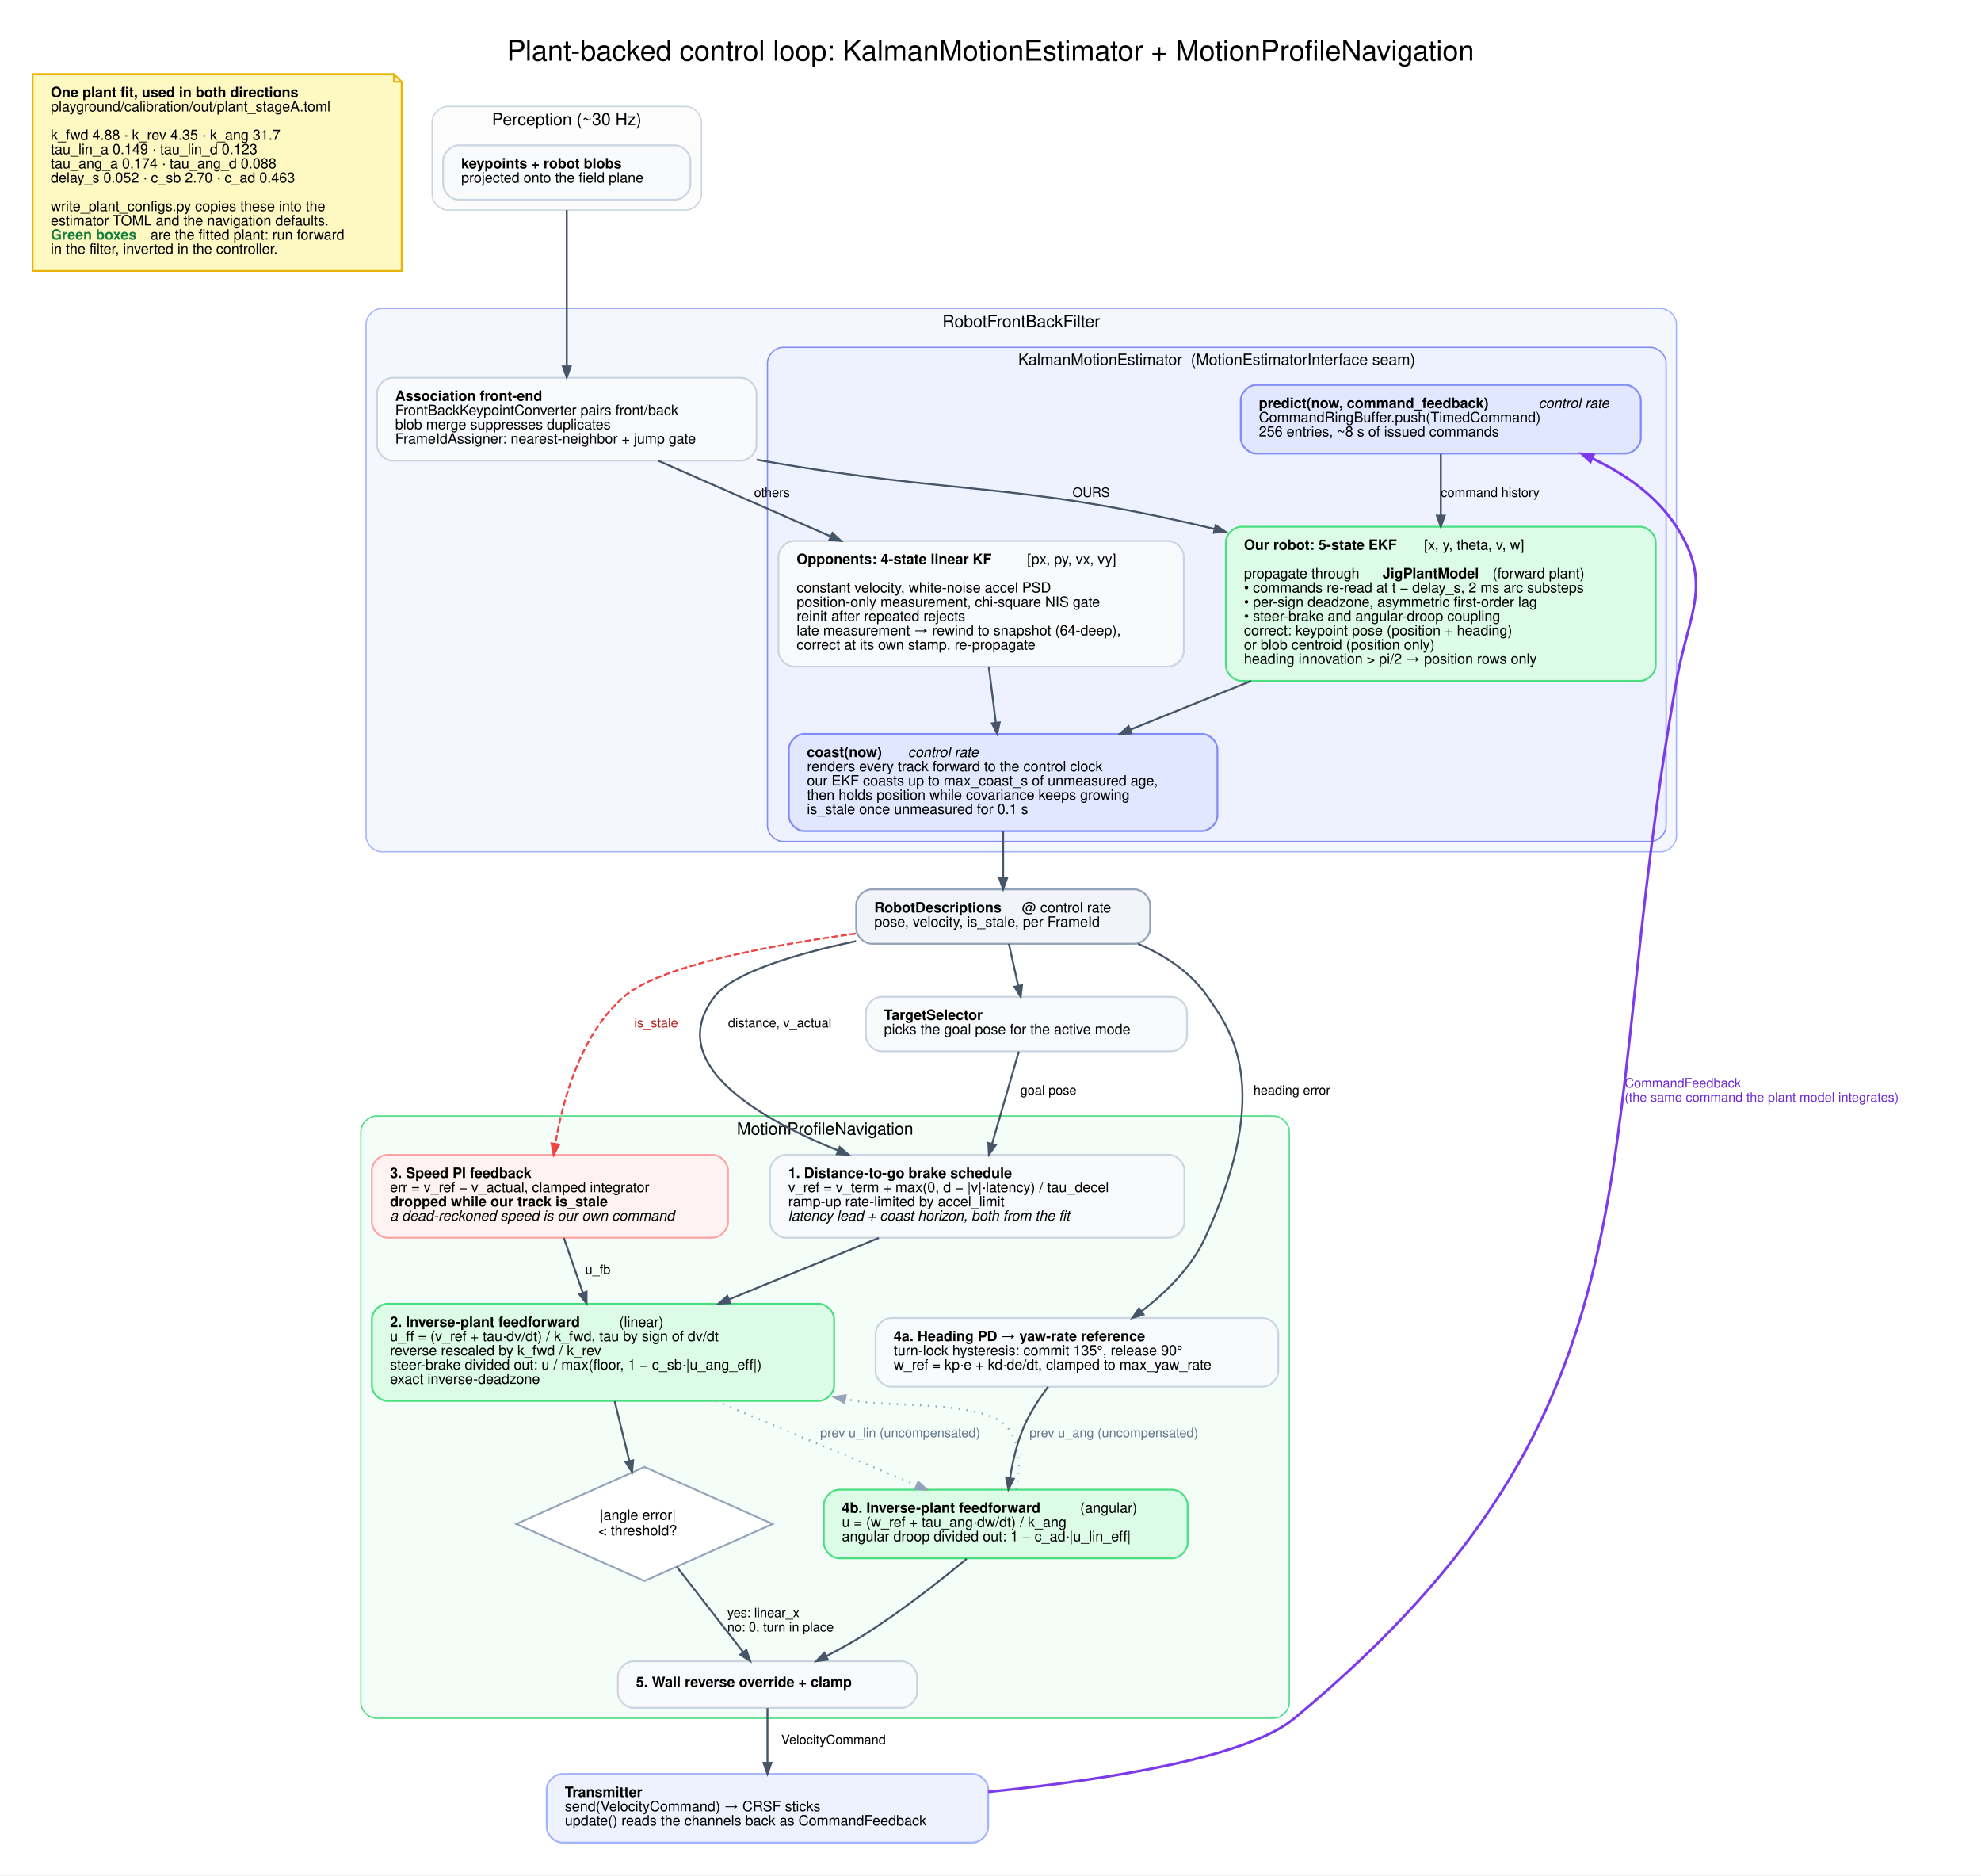
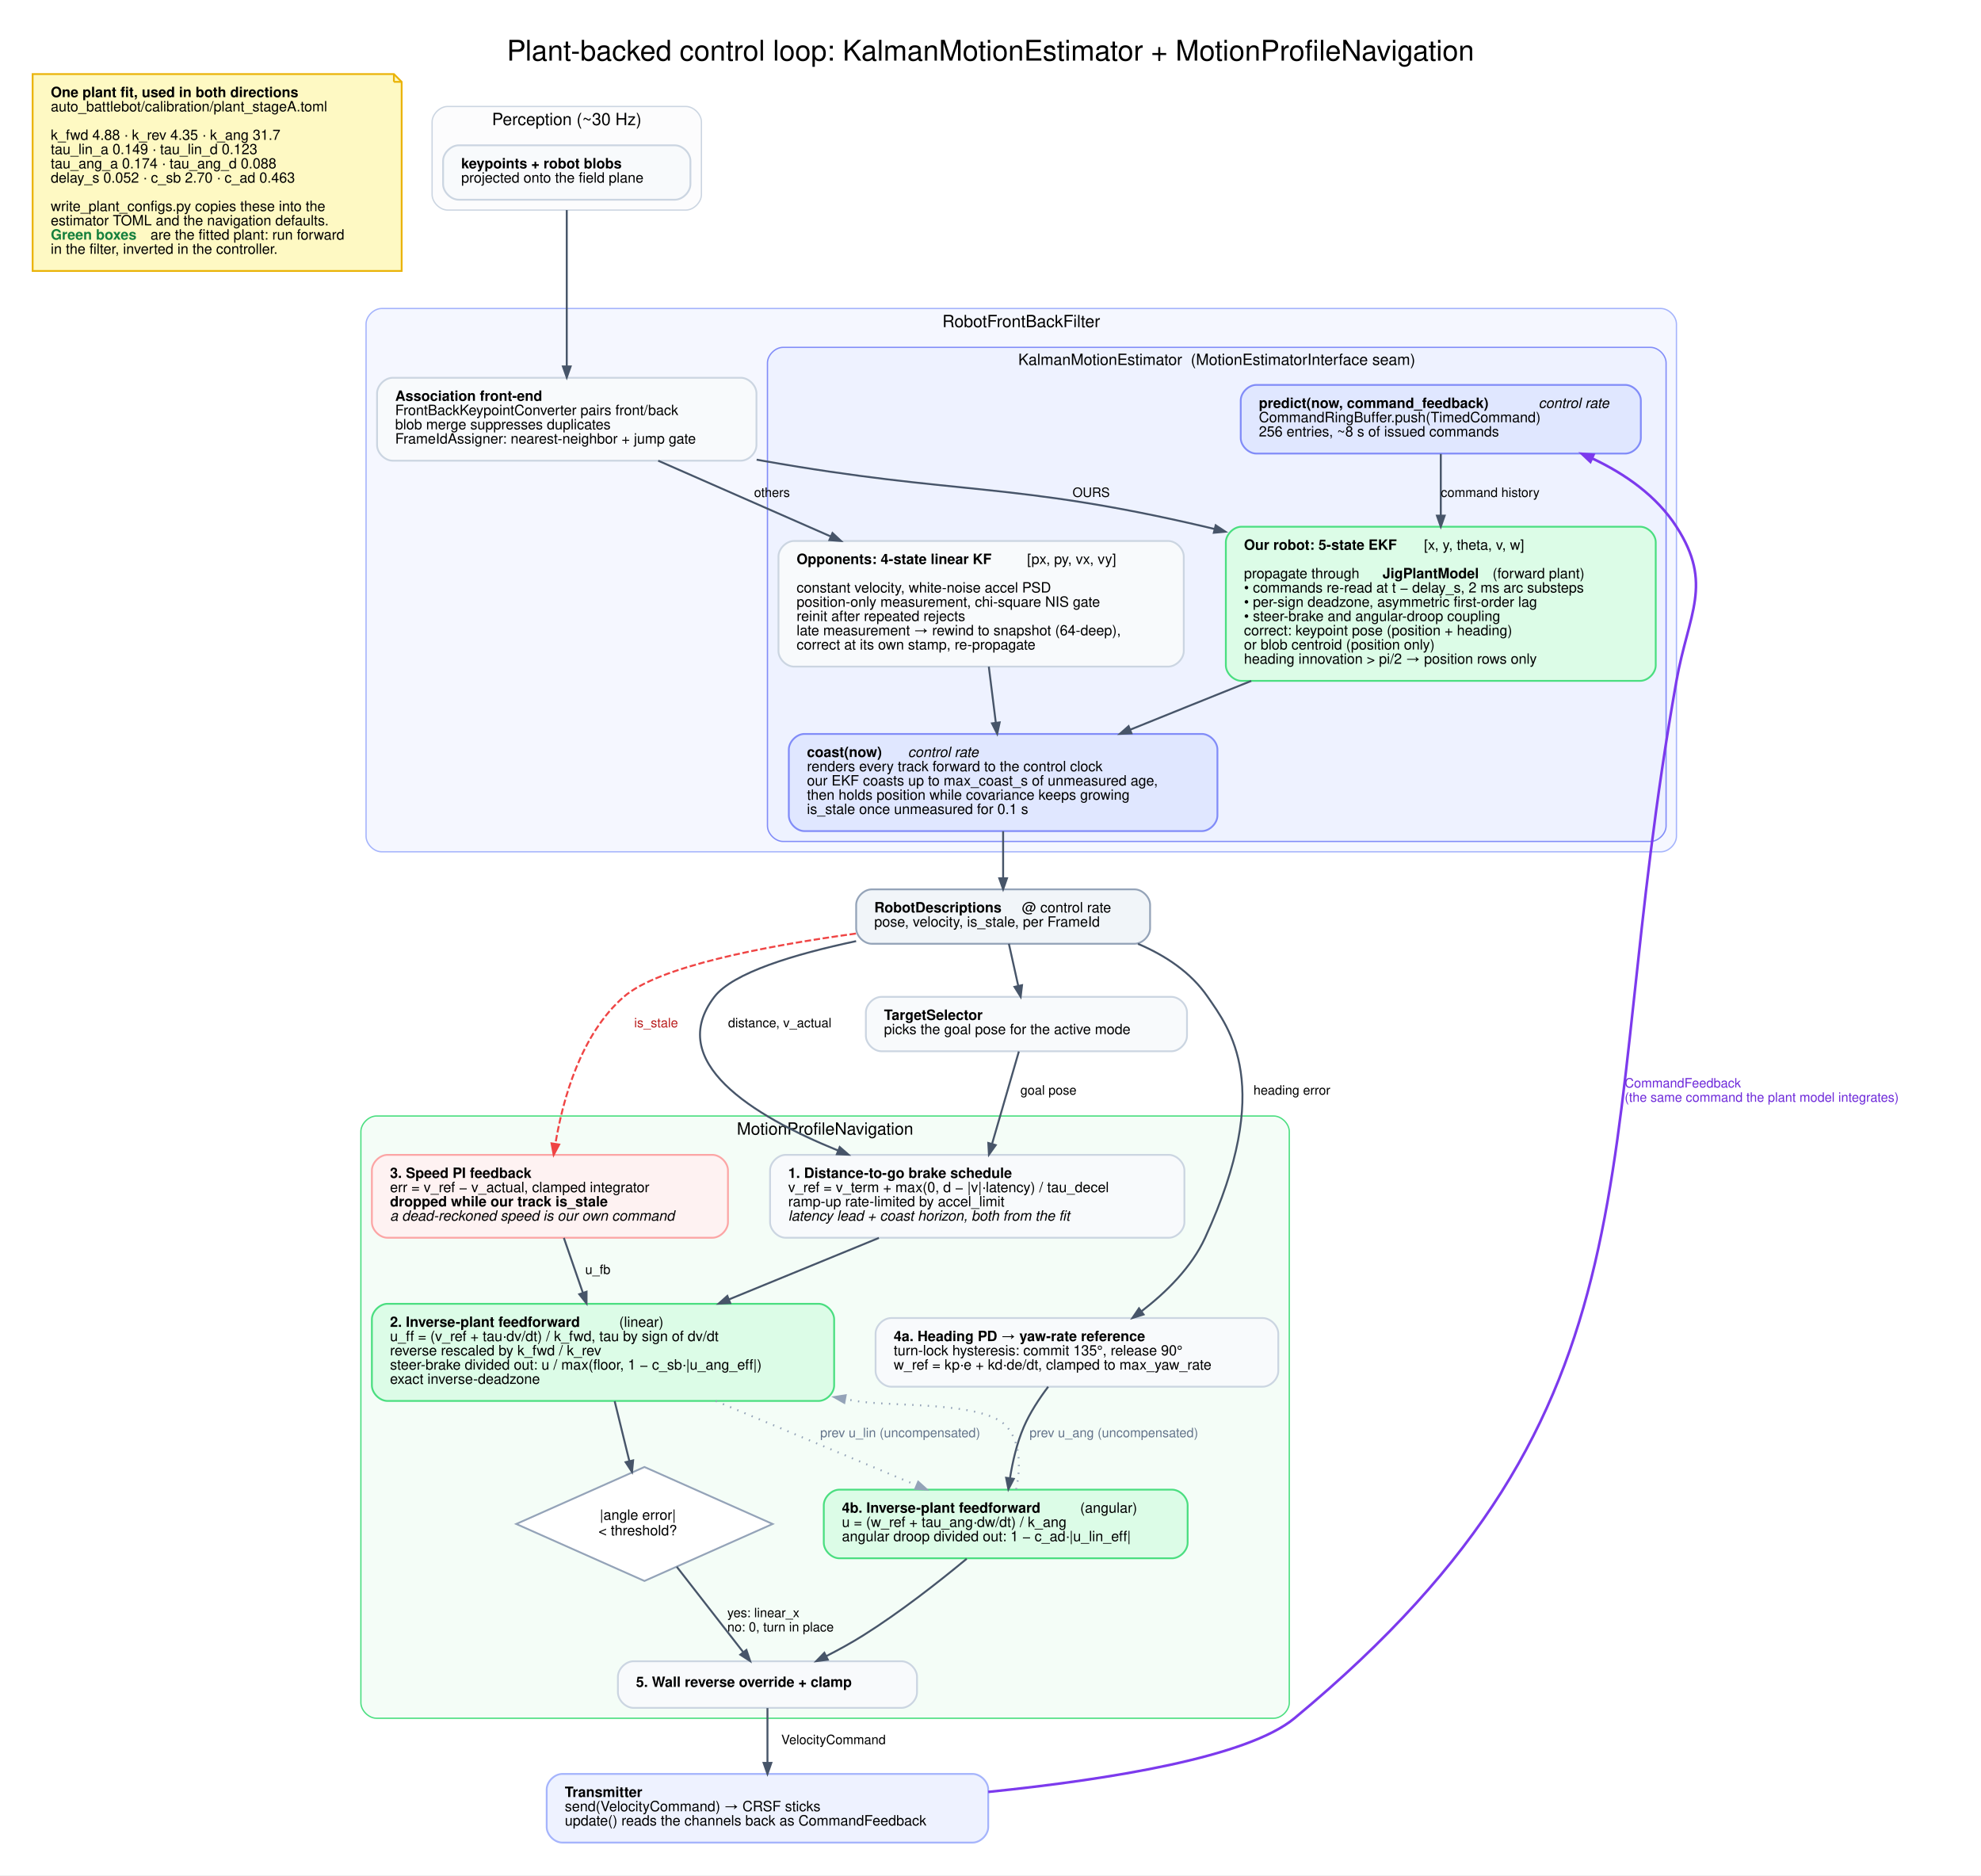
<svg xmlns="http://www.w3.org/2000/svg" width="1530pt" height="1448pt" viewBox="0.00 0.00 1529.90 1447.90">
  <g id="graph0" class="graph" transform="scale(1 1) rotate(0) translate(25.2 1422.7)">
    <polygon fill="white" stroke="transparent" points="-25.2,25.2 -25.2,-1422.7 1504.7,-1422.7 1504.7,25.2 -25.2,25.2" />
    <text text-anchor="middle" x="739.75" y="-1375.9" font-family="Helvetica,sans-Serif" font-size="22.00">Plant-backed control loop: KalmanMotionEstimator + MotionProfileNavigation</text>
    <g id="clust1" class="cluster">
      <path fill="#fcfcfd" stroke="#cbd5e1" d="M320.5,-1260.5C320.5,-1260.5 504.5,-1260.5 504.5,-1260.5 510.5,-1260.5 516.5,-1266.5 516.5,-1272.5 516.5,-1272.5 516.5,-1328.5 516.5,-1328.5 516.5,-1334.5 510.5,-1340.5 504.5,-1340.5 504.5,-1340.5 320.5,-1340.5 320.5,-1340.5 314.5,-1340.5 308.5,-1334.5 308.5,-1328.5 308.5,-1328.5 308.5,-1272.5 308.5,-1272.5 308.5,-1266.5 314.5,-1260.5 320.5,-1260.5" />
      <text text-anchor="middle" x="412.5" y="-1326.1" font-family="Helvetica,sans-Serif" font-size="13.00">Perception (~30 Hz)</text>
    </g>
    <g id="clust2" class="cluster">
      <path fill="#f5f7ff" stroke="#a5b4fc" d="M269.5,-765C269.5,-765 1257.5,-765 1257.5,-765 1263.5,-765 1269.5,-771 1269.5,-777 1269.5,-777 1269.5,-1172.5 1269.5,-1172.5 1269.5,-1178.5 1263.5,-1184.5 1257.5,-1184.5 1257.5,-1184.5 269.5,-1184.5 269.5,-1184.5 263.5,-1184.5 257.5,-1178.5 257.5,-1172.5 257.5,-1172.5 257.5,-777 257.5,-777 257.5,-771 263.5,-765 269.5,-765" />
      <text text-anchor="middle" x="763.5" y="-1170.1" font-family="Helvetica,sans-Serif" font-size="13.00">RobotFrontBackFilter</text>
    </g>
    <g id="clust3" class="cluster">
      <path fill="#eef2ff" stroke="#818cf8" d="M579.5,-773C579.5,-773 1249.5,-773 1249.5,-773 1255.5,-773 1261.5,-779 1261.5,-785 1261.5,-785 1261.5,-1142.5 1261.5,-1142.5 1261.5,-1148.5 1255.5,-1154.5 1249.5,-1154.5 1249.5,-1154.5 579.5,-1154.5 579.5,-1154.5 573.5,-1154.5 567.5,-1148.5 567.5,-1142.5 567.5,-1142.5 567.5,-785 567.5,-785 567.5,-779 573.5,-773 579.5,-773" />
      <text text-anchor="middle" x="914.5" y="-1140.9" font-family="Helvetica,sans-Serif" font-size="12.00">KalmanMotionEstimator  (MotionEstimatorInterface seam)</text>
    </g>
    <g id="clust4" class="cluster">
      <path fill="#f4fdf7" stroke="#4ade80" d="M265.5,-96C265.5,-96 958.5,-96 958.5,-96 964.5,-96 970.5,-102 970.5,-108 970.5,-108 970.5,-549 970.5,-549 970.5,-555 964.5,-561 958.5,-561 958.5,-561 265.5,-561 265.5,-561 259.5,-561 253.5,-555 253.5,-549 253.5,-549 253.5,-108 253.5,-108 253.5,-102 259.5,-96 265.5,-96" />
      <text text-anchor="middle" x="612" y="-546.6" font-family="Helvetica,sans-Serif" font-size="13.00">MotionProfileNavigation</text>
    </g>
    <g id="node1" class="node">
      <polygon fill="#fef9c3" stroke="#eab308" stroke-width="1.4" points="279,-1365.5 0,-1365.5 0,-1213.5 285,-1213.5 285,-1359.5 279,-1365.5" />
      <polyline fill="none" stroke="#eab308" stroke-width="1.4" points="279,-1365.5 279,-1359.5 " />
      <polyline fill="none" stroke="#eab308" stroke-width="1.4" points="285,-1359.5 279,-1359.5 " />
      <text text-anchor="start" x="14" y="-1347.7" font-family="Helvetica,sans-Serif" font-weight="bold" font-size="11.00">One plant fit, used in both directions</text>
-       <text text-anchor="start" x="14" y="-1336.7" font-family="Helvetica,sans-Serif" font-size="11.00">playground/calibration/out/plant_stageA.toml</text>
+       <text text-anchor="start" x="14" y="-1336.7" font-family="Helvetica,sans-Serif" font-size="11.00">auto_battlebot/calibration/plant_stageA.toml</text>
      <text text-anchor="start" x="14" y="-1314.7" font-family="Helvetica,sans-Serif" font-size="11.00">k_fwd 4.88 · k_rev 4.35 · k_ang 31.7</text>
      <text text-anchor="start" x="14" y="-1303.7" font-family="Helvetica,sans-Serif" font-size="11.00">tau_lin_a 0.149 · tau_lin_d 0.123</text>
      <text text-anchor="start" x="14" y="-1292.7" font-family="Helvetica,sans-Serif" font-size="11.00">tau_ang_a 0.174 · tau_ang_d 0.088</text>
      <text text-anchor="start" x="14" y="-1281.7" font-family="Helvetica,sans-Serif" font-size="11.00">delay_s 0.052 · c_sb 2.70 · c_ad 0.463</text>
      <text text-anchor="start" x="14" y="-1259.7" font-family="Helvetica,sans-Serif" font-size="11.00">write_plant_configs.py copies these into the</text>
      <text text-anchor="start" x="14" y="-1248.7" font-family="Helvetica,sans-Serif" font-size="11.00">estimator TOML and the navigation defaults.</text>
      <text text-anchor="start" x="14" y="-1237.7" font-family="Helvetica,sans-Serif" font-weight="bold" font-size="11.00" fill="#15803d">Green boxes</text>
      <text text-anchor="start" x="91" y="-1237.7" font-family="Helvetica,sans-Serif" font-size="11.00"> are the fitted plant: run forward</text>
      <text text-anchor="start" x="14" y="-1226.7" font-family="Helvetica,sans-Serif" font-size="11.00">in the filter, inverted in the controller.</text>
    </g>
    <g id="node2" class="node">
      <path fill="#f8fafc" stroke="#cbd5e1" stroke-width="1.4" d="M496,-1310.5C496,-1310.5 329,-1310.5 329,-1310.5 323,-1310.5 317,-1304.5 317,-1298.5 317,-1298.5 317,-1280.5 317,-1280.5 317,-1274.5 323,-1268.5 329,-1268.5 329,-1268.5 496,-1268.5 496,-1268.5 502,-1268.5 508,-1274.5 508,-1280.5 508,-1280.5 508,-1298.5 508,-1298.5 508,-1304.5 502,-1310.5 496,-1310.5" />
      <text text-anchor="start" x="331" y="-1292.7" font-family="Helvetica,sans-Serif" font-weight="bold" font-size="11.00">keypoints + robot blobs</text>
      <text text-anchor="start" x="331" y="-1281.7" font-family="Helvetica,sans-Serif" font-size="11.00">projected onto the field plane</text>
    </g>
    <g id="node3" class="node">
      <path fill="#f8fafc" stroke="#cbd5e1" stroke-width="1.4" d="M547,-1131C547,-1131 278,-1131 278,-1131 272,-1131 266,-1125 266,-1119 266,-1119 266,-1079 266,-1079 266,-1073 272,-1067 278,-1067 278,-1067 547,-1067 547,-1067 553,-1067 559,-1073 559,-1079 559,-1079 559,-1119 559,-1119 559,-1125 553,-1131 547,-1131" />
      <text text-anchor="start" x="280" y="-1113.2" font-family="Helvetica,sans-Serif" font-weight="bold" font-size="11.00">Association front-end</text>
      <text text-anchor="start" x="280" y="-1102.2" font-family="Helvetica,sans-Serif" font-size="11.00">FrontBackKeypointConverter pairs front/back</text>
      <text text-anchor="start" x="280" y="-1091.2" font-family="Helvetica,sans-Serif" font-size="11.00">blob merge suppresses duplicates</text>
      <text text-anchor="start" x="280" y="-1080.2" font-family="Helvetica,sans-Serif" font-size="11.00">FrameIdAssigner: nearest-neighbor + jump gate</text>
    </g>
    <g id="edge1" class="edge">
      <path fill="none" stroke="#475569" stroke-width="1.5" d="M412.5,-1260.5C412.5,-1228.55 412.5,-1176.03 412.5,-1139.82" />
      <polygon fill="#475569" stroke="#475569" stroke-width="1.5" points="415.48,-1139.75 412.5,-1131.25 409.53,-1139.75 415.48,-1139.75" />
    </g>
    <g id="node5" class="node">
      <path fill="#dcfce7" stroke="#4ade80" stroke-width="1.4" d="M1241.5,-1016C1241.5,-1016 933.5,-1016 933.5,-1016 927.5,-1016 921.5,-1010 921.5,-1004 921.5,-1004 921.5,-909 921.5,-909 921.5,-903 927.5,-897 933.5,-897 933.5,-897 1241.5,-897 1241.5,-897 1247.5,-897 1253.5,-903 1253.5,-909 1253.5,-909 1253.5,-1004 1253.5,-1004 1253.5,-1010 1247.5,-1016 1241.5,-1016" />
      <text text-anchor="start" x="935.5" y="-998.2" font-family="Helvetica,sans-Serif" font-weight="bold" font-size="11.00">Our robot: 5-state EKF</text>
      <text text-anchor="start" x="1074.5" y="-998.2" font-family="Helvetica,sans-Serif" font-size="11.00">  [x, y, theta, v, w]</text>
      <text text-anchor="start" x="935.5" y="-976.2" font-family="Helvetica,sans-Serif" font-size="11.00">propagate through </text>
      <text text-anchor="start" x="1042.5" y="-976.2" font-family="Helvetica,sans-Serif" font-weight="bold" font-size="11.00">JigPlantModel</text>
      <text text-anchor="start" x="1127.5" y="-976.2" font-family="Helvetica,sans-Serif" font-size="11.00"> (forward plant)</text>
      <text text-anchor="start" x="935.5" y="-965.2" font-family="Helvetica,sans-Serif" font-size="11.00">• commands re-read at t − delay_s, 2 ms arc substeps</text>
      <text text-anchor="start" x="935.5" y="-954.2" font-family="Helvetica,sans-Serif" font-size="11.00">• per-sign deadzone, asymmetric first-order lag</text>
      <text text-anchor="start" x="935.5" y="-943.2" font-family="Helvetica,sans-Serif" font-size="11.00">• steer-brake and angular-droop coupling</text>
      <text text-anchor="start" x="935.5" y="-932.2" font-family="Helvetica,sans-Serif" font-size="11.00">correct: keypoint pose (position + heading)</text>
      <text text-anchor="start" x="935.5" y="-921.2" font-family="Helvetica,sans-Serif" font-size="11.00">or blob centroid (position only)</text>
      <text text-anchor="start" x="935.5" y="-910.2" font-family="Helvetica,sans-Serif" font-size="11.00">heading innovation &gt; pi/2 → position rows only</text>
    </g>
    <g id="edge2" class="edge">
      <path fill="none" stroke="#475569" stroke-width="1.5" d="M559.13,-1067.78C560.59,-1067.52 562.05,-1067.26 563.5,-1067 714.83,-1040.2 755.85,-1050.96 905.5,-1016 907.92,-1015.43 910.36,-1014.85 912.81,-1014.25" />
      <polygon fill="#475569" stroke="#475569" stroke-width="1.5" points="913.66,-1017.11 921.18,-1012.16 912.21,-1011.34 913.66,-1017.11" />
      <text text-anchor="middle" x="817.5" y="-1039" font-family="Helvetica,sans-Serif" font-size="10.00">  OURS</text>
    </g>
    <g id="node6" class="node">
      <path fill="#f8fafc" stroke="#cbd5e1" stroke-width="1.4" d="M877,-1005C877,-1005 588,-1005 588,-1005 582,-1005 576,-999 576,-993 576,-993 576,-920 576,-920 576,-914 582,-908 588,-908 588,-908 877,-908 877,-908 883,-908 889,-914 889,-920 889,-920 889,-993 889,-993 889,-999 883,-1005 877,-1005" />
      <text text-anchor="start" x="590" y="-987.2" font-family="Helvetica,sans-Serif" font-weight="bold" font-size="11.00">Opponents: 4-state linear KF</text>
      <text text-anchor="start" x="768" y="-987.2" font-family="Helvetica,sans-Serif" font-size="11.00">  [px, py, vx, vy]</text>
      <text text-anchor="start" x="590" y="-965.2" font-family="Helvetica,sans-Serif" font-size="11.00">constant velocity, white-noise accel PSD</text>
      <text text-anchor="start" x="590" y="-954.2" font-family="Helvetica,sans-Serif" font-size="11.00">position-only measurement, chi-square NIS gate</text>
      <text text-anchor="start" x="590" y="-943.2" font-family="Helvetica,sans-Serif" font-size="11.00">reinit after repeated rejects</text>
      <text text-anchor="start" x="590" y="-932.2" font-family="Helvetica,sans-Serif" font-size="11.00">late measurement → rewind to snapshot (64-deep),</text>
      <text text-anchor="start" x="590" y="-921.2" font-family="Helvetica,sans-Serif" font-size="11.00">correct at its own stamp, re-propagate</text>
    </g>
    <g id="edge3" class="edge">
      <path fill="none" stroke="#475569" stroke-width="1.5" d="M483.12,-1066.99C522.19,-1049.84 571.72,-1028.09 616.33,-1008.51" />
      <polygon fill="#475569" stroke="#475569" stroke-width="1.5" points="617.72,-1011.14 624.31,-1005 615.33,-1005.7 617.72,-1011.14" />
      <text text-anchor="middle" x="571" y="-1039" font-family="Helvetica,sans-Serif" font-size="10.00">  others</text>
    </g>
    <g id="node4" class="node">
      <path fill="#e0e7ff" stroke="#818cf8" stroke-width="1.4" d="M1230,-1125.5C1230,-1125.5 945,-1125.5 945,-1125.5 939,-1125.5 933,-1119.5 933,-1113.5 933,-1113.5 933,-1084.5 933,-1084.5 933,-1078.5 939,-1072.5 945,-1072.5 945,-1072.5 1230,-1072.5 1230,-1072.5 1236,-1072.5 1242,-1078.5 1242,-1084.5 1242,-1084.5 1242,-1113.5 1242,-1113.5 1242,-1119.5 1236,-1125.5 1230,-1125.5" />
      <text text-anchor="start" x="947" y="-1107.7" font-family="Helvetica,sans-Serif" font-weight="bold" font-size="11.00">predict(now, command_feedback)</text>
      <text text-anchor="start" x="1155" y="-1107.7" font-family="Helvetica,sans-Serif" font-size="11.00">  </text>
      <text text-anchor="start" x="1163" y="-1107.7" font-family="Helvetica,sans-Serif" font-style="italic" font-size="11.00">control rate</text>
      <text text-anchor="start" x="947" y="-1096.7" font-family="Helvetica,sans-Serif" font-size="11.00">CommandRingBuffer.push(TimedCommand)</text>
      <text text-anchor="start" x="947" y="-1085.7" font-family="Helvetica,sans-Serif" font-size="11.00">256 entries, ~8 s of issued commands</text>
    </g>
    <g id="edge6" class="edge">
      <path fill="none" stroke="#475569" stroke-width="1.5" d="M1087.5,-1072.23C1087.5,-1058.81 1087.5,-1041.7 1087.5,-1024.82" />
      <polygon fill="#475569" stroke="#475569" stroke-width="1.5" points="1090.48,-1024.53 1087.5,-1016.03 1084.53,-1024.53 1090.48,-1024.53" />
      <text text-anchor="start" x="1087.5" y="-1039" font-family="Helvetica,sans-Serif" font-size="10.00">  command history</text>
    </g>
    <g id="node7" class="node">
      <path fill="#e0e7ff" stroke="#818cf8" stroke-width="1.4" d="M903,-856C903,-856 596,-856 596,-856 590,-856 584,-850 584,-844 584,-844 584,-793 584,-793 584,-787 590,-781 596,-781 596,-781 903,-781 903,-781 909,-781 915,-787 915,-793 915,-793 915,-844 915,-844 915,-850 909,-856 903,-856" />
      <text text-anchor="start" x="598" y="-838.2" font-family="Helvetica,sans-Serif" font-weight="bold" font-size="11.00">coast(now)</text>
      <text text-anchor="start" x="668" y="-838.2" font-family="Helvetica,sans-Serif" font-size="11.00">  </text>
      <text text-anchor="start" x="676" y="-838.2" font-family="Helvetica,sans-Serif" font-style="italic" font-size="11.00">control rate</text>
      <text text-anchor="start" x="598" y="-827.2" font-family="Helvetica,sans-Serif" font-size="11.00">renders every track forward to the control clock</text>
      <text text-anchor="start" x="598" y="-816.2" font-family="Helvetica,sans-Serif" font-size="11.00">our EKF coasts up to max_coast_s of unmeasured age,</text>
      <text text-anchor="start" x="598" y="-805.2" font-family="Helvetica,sans-Serif" font-size="11.00">then holds position while covariance keeps growing</text>
      <text text-anchor="start" x="598" y="-794.2" font-family="Helvetica,sans-Serif" font-size="11.00">is_stale once unmeasured for 0.1 s</text>
    </g>
    <g id="edge4" class="edge">
      <path fill="none" stroke="#475569" stroke-width="1.5" d="M941.11,-896.94C924.38,-890.23 907.57,-883.47 891.5,-877 877.34,-871.3 862.4,-865.27 847.73,-859.33" />
      <polygon fill="#475569" stroke="#475569" stroke-width="1.5" points="848.62,-856.48 839.62,-856.05 846.39,-862 848.62,-856.48" />
    </g>
    <g id="edge5" class="edge">
      <path fill="none" stroke="#475569" stroke-width="1.5" d="M738.45,-907.93C740.21,-893.85 742.13,-878.48 743.87,-864.56" />
      <polygon fill="#475569" stroke="#475569" stroke-width="1.5" points="746.82,-864.91 744.92,-856.11 740.92,-864.17 746.82,-864.91" />
    </g>
    <g id="node8" class="node">
      <path fill="#f1f5f9" stroke="#94a3b8" stroke-width="1.4" d="M851,-736C851,-736 648,-736 648,-736 642,-736 636,-730 636,-724 636,-724 636,-706 636,-706 636,-700 642,-694 648,-694 648,-694 851,-694 851,-694 857,-694 863,-700 863,-706 863,-706 863,-724 863,-724 863,-730 857,-736 851,-736" />
      <text text-anchor="start" x="650" y="-718.2" font-family="Helvetica,sans-Serif" font-weight="bold" font-size="11.00">RobotDescriptions</text>
      <text text-anchor="start" x="764" y="-718.2" font-family="Helvetica,sans-Serif" font-size="11.00"> @ control rate</text>
      <text text-anchor="start" x="650" y="-707.2" font-family="Helvetica,sans-Serif" font-size="11.00">pose, velocity, is_stale, per FrameId</text>
    </g>
    <g id="edge7" class="edge">
      <path fill="none" stroke="#475569" stroke-width="1.5" d="M749.5,-780.86C749.5,-768.94 749.5,-755.89 749.5,-744.65" />
      <polygon fill="#475569" stroke="#475569" stroke-width="1.5" points="752.48,-744.57 749.5,-736.07 746.53,-744.57 752.48,-744.57" />
    </g>
    <g id="node9" class="node">
      <path fill="#f8fafc" stroke="#cbd5e1" stroke-width="1.4" d="M879.5,-653C879.5,-653 655.5,-653 655.5,-653 649.5,-653 643.5,-647 643.5,-641 643.5,-641 643.5,-623 643.5,-623 643.5,-617 649.5,-611 655.5,-611 655.5,-611 879.5,-611 879.5,-611 885.5,-611 891.5,-617 891.5,-623 891.5,-623 891.5,-641 891.5,-641 891.5,-647 885.5,-653 879.5,-653" />
      <text text-anchor="start" x="657.5" y="-635.2" font-family="Helvetica,sans-Serif" font-weight="bold" font-size="11.00">TargetSelector</text>
      <text text-anchor="start" x="657.5" y="-624.2" font-family="Helvetica,sans-Serif" font-size="11.00">picks the goal pose for the active mode</text>
    </g>
    <g id="edge8" class="edge">
      <path fill="none" stroke="#475569" stroke-width="1.5" d="M753.95,-693.98C756.11,-684.24 758.75,-672.36 761.13,-661.69" />
      <polygon fill="#475569" stroke="#475569" stroke-width="1.5" points="764.1,-662.02 763.04,-653.07 758.29,-660.73 764.1,-662.02" />
    </g>
    <g id="node10" class="node">
      <path fill="#f8fafc" stroke="#cbd5e1" stroke-width="1.4" d="M877.5,-531C877.5,-531 581.5,-531 581.5,-531 575.5,-531 569.5,-525 569.5,-519 569.5,-519 569.5,-479 569.5,-479 569.5,-473 575.5,-467 581.5,-467 581.5,-467 877.5,-467 877.5,-467 883.5,-467 889.5,-473 889.5,-479 889.5,-479 889.5,-519 889.5,-519 889.5,-525 883.5,-531 877.5,-531" />
      <text text-anchor="start" x="583.5" y="-513.2" font-family="Helvetica,sans-Serif" font-weight="bold" font-size="11.00">1. Distance-to-go brake schedule</text>
      <text text-anchor="start" x="583.5" y="-502.2" font-family="Helvetica,sans-Serif" font-size="11.00">v_ref = v_term + max(0, d − |v|·latency) / tau_decel</text>
      <text text-anchor="start" x="583.5" y="-491.2" font-family="Helvetica,sans-Serif" font-size="11.00">ramp-up rate-limited by accel_limit</text>
      <text text-anchor="start" x="583.5" y="-480.2" font-family="Helvetica,sans-Serif" font-style="italic" font-size="11.00">latency lead + coast horizon, both from the fit</text>
    </g>
    <g id="edge10" class="edge">
      <path fill="none" stroke="#475569" stroke-width="1.5" d="M635.96,-696.02C588.35,-685.95 540.71,-671.63 526.5,-653 488.49,-603.19 555.08,-561.57 621.94,-534.38" />
      <polygon fill="#475569" stroke="#475569" stroke-width="1.5" points="623.29,-537.04 630.09,-531.13 621.09,-531.51 623.29,-537.04" />
      <text text-anchor="middle" x="577" y="-629.5" font-family="Helvetica,sans-Serif" font-size="10.00">  distance, v_actual  </text>
    </g>
    <g id="node12" class="node">
      <path fill="#fef2f2" stroke="#fca5a5" stroke-width="1.4" d="M525,-531C525,-531 274,-531 274,-531 268,-531 262,-525 262,-519 262,-519 262,-479 262,-479 262,-473 268,-467 274,-467 274,-467 525,-467 525,-467 531,-467 537,-473 537,-479 537,-479 537,-519 537,-519 537,-525 531,-531 525,-531" />
      <text text-anchor="start" x="276" y="-513.2" font-family="Helvetica,sans-Serif" font-weight="bold" font-size="11.00">3. Speed PI feedback</text>
      <text text-anchor="start" x="276" y="-502.2" font-family="Helvetica,sans-Serif" font-size="11.00">err = v_ref − v_actual, clamped integrator</text>
      <text text-anchor="start" x="276" y="-491.2" font-family="Helvetica,sans-Serif" font-weight="bold" font-size="11.00">dropped while our track is_stale</text>
      <text text-anchor="start" x="276" y="-480.2" font-family="Helvetica,sans-Serif" font-style="italic" font-size="11.00">a dead-reckoned speed is our own command</text>
    </g>
    <g id="edge11" class="edge">
      <path fill="none" stroke="#ef4444" stroke-width="1.5" stroke-dasharray="5,2" d="M635.82,-701.87C565.36,-692.21 483.33,-676.39 456.5,-653 423.51,-624.24 409.58,-574.51 403.72,-539.57" />
      <polygon fill="#ef4444" stroke="#ef4444" stroke-width="1.5" points="406.64,-538.97 402.39,-531.03 400.76,-539.88 406.64,-538.97" />
      <text text-anchor="middle" x="481.5" y="-629.5" font-family="Helvetica,sans-Serif" font-size="10.00" fill="#b91c1c">  is_stale  </text>
    </g>
    <g id="node13" class="node">
      <path fill="#f8fafc" stroke="#cbd5e1" stroke-width="1.4" d="M950,-405C950,-405 663,-405 663,-405 657,-405 651,-399 651,-393 651,-393 651,-364 651,-364 651,-358 657,-352 663,-352 663,-352 950,-352 950,-352 956,-352 962,-358 962,-364 962,-364 962,-393 962,-393 962,-399 956,-405 950,-405" />
      <text text-anchor="start" x="665" y="-387.2" font-family="Helvetica,sans-Serif" font-weight="bold" font-size="11.00">4a. Heading PD → yaw-rate reference</text>
      <text text-anchor="start" x="665" y="-376.2" font-family="Helvetica,sans-Serif" font-size="11.00">turn-lock hysteresis: commit 135°, release 90°</text>
      <text text-anchor="start" x="665" y="-365.2" font-family="Helvetica,sans-Serif" font-size="11.00">w_ref = kp·e + kd·de/dt, clamped to max_yaw_rate</text>
    </g>
    <g id="edge12" class="edge">
      <path fill="none" stroke="#475569" stroke-width="1.5" d="M853.62,-693.97C874.79,-684.97 894.53,-671.91 907.5,-653 924.12,-628.77 959.56,-584.74 905.5,-467 895.01,-444.16 875.37,-424.85 856.34,-410.22" />
      <polygon fill="#475569" stroke="#475569" stroke-width="1.5" points="857.96,-407.73 849.37,-405.05 854.42,-412.51 857.96,-407.73" />
      <text text-anchor="middle" x="972.5" y="-577.5" font-family="Helvetica,sans-Serif" font-size="10.00">  heading error  </text>
    </g>
    <g id="edge9" class="edge">
      <path fill="none" stroke="#475569" stroke-width="1.5" d="M761.65,-610.82C756.16,-591.9 747.8,-563.08 740.98,-539.58" />
      <polygon fill="#475569" stroke="#475569" stroke-width="1.5" points="743.77,-538.52 738.55,-531.19 738.06,-540.18 743.77,-538.52" />
      <text text-anchor="middle" x="784.5" y="-577.5" font-family="Helvetica,sans-Serif" font-size="10.00">  goal pose  </text>
    </g>
    <g id="node11" class="node">
      <path fill="#dcfce7" stroke="#4ade80" stroke-width="1.4" d="M607,-416C607,-416 274,-416 274,-416 268,-416 262,-410 262,-404 262,-404 262,-353 262,-353 262,-347 268,-341 274,-341 274,-341 607,-341 607,-341 613,-341 619,-347 619,-353 619,-353 619,-404 619,-404 619,-410 613,-416 607,-416" />
      <text text-anchor="start" x="276" y="-398.2" font-family="Helvetica,sans-Serif" font-weight="bold" font-size="11.00">2. Inverse-plant feedforward</text>
      <text text-anchor="start" x="453" y="-398.2" font-family="Helvetica,sans-Serif" font-size="11.00">  (linear)</text>
      <text text-anchor="start" x="276" y="-387.2" font-family="Helvetica,sans-Serif" font-size="11.00">u_ff = (v_ref + tau·dv/dt) / k_fwd, tau by sign of dv/dt</text>
      <text text-anchor="start" x="276" y="-376.2" font-family="Helvetica,sans-Serif" font-size="11.00">reverse rescaled by k_fwd / k_rev</text>
      <text text-anchor="start" x="276" y="-365.2" font-family="Helvetica,sans-Serif" font-size="11.00">steer-brake divided out: u / max(floor, 1 − c_sb·|u_ang_eff|)</text>
      <text text-anchor="start" x="276" y="-354.2" font-family="Helvetica,sans-Serif" font-size="11.00">exact inverse-deadzone</text>
    </g>
    <g id="edge13" class="edge">
      <path fill="none" stroke="#475569" stroke-width="1.5" d="M653.57,-466.87C618.13,-452.33 575.52,-434.86 537.75,-419.38" />
      <polygon fill="#475569" stroke="#475569" stroke-width="1.5" points="538.76,-416.58 529.77,-416.1 536.51,-422.08 538.76,-416.58" />
    </g>
    <g id="node14" class="node">
      <path fill="#dcfce7" stroke="#4ade80" stroke-width="1.4" d="M880,-272.5C880,-272.5 623,-272.5 623,-272.5 617,-272.5 611,-266.5 611,-260.5 611,-260.5 611,-231.5 611,-231.5 611,-225.5 617,-219.5 623,-219.5 623,-219.5 880,-219.5 880,-219.5 886,-219.5 892,-225.5 892,-231.5 892,-231.5 892,-260.5 892,-260.5 892,-266.5 886,-272.5 880,-272.5" />
      <text text-anchor="start" x="625" y="-254.7" font-family="Helvetica,sans-Serif" font-weight="bold" font-size="11.00">4b. Inverse-plant feedforward</text>
      <text text-anchor="start" x="809" y="-254.7" font-family="Helvetica,sans-Serif" font-size="11.00">  (angular)</text>
      <text text-anchor="start" x="625" y="-243.7" font-family="Helvetica,sans-Serif" font-size="11.00">u = (w_ref + tau_ang·dw/dt) / k_ang</text>
      <text text-anchor="start" x="625" y="-232.7" font-family="Helvetica,sans-Serif" font-size="11.00">angular droop divided out: 1 − c_ad·|u_lin_eff|</text>
    </g>
    <g id="edge21" class="edge">
      <path fill="none" stroke="#94a3b8" stroke-width="1.5" stroke-dasharray="1,5" d="M527.54,-340.97C576.54,-320.42 636.85,-295.11 682.54,-275.94" />
      <polygon fill="#94a3b8" stroke="#94a3b8" stroke-width="1.5" points="683.92,-278.58 690.61,-272.55 681.62,-273.1 683.92,-278.58" />
      <text text-anchor="middle" x="670" y="-313" font-family="Helvetica,sans-Serif" font-size="10.00" fill="#64748b">  prev u_lin (uncompensated)  </text>
    </g>
    <g id="node15" class="node">
      <polygon fill="#ffffff" stroke="#94a3b8" stroke-width="1.4" points="472.5,-290 373.5,-246 472.5,-202 571.5,-246 472.5,-290" />
      <text text-anchor="start" x="438" y="-249.2" font-family="Helvetica,sans-Serif" font-size="11.00">|angle error|</text>
      <text text-anchor="start" x="437" y="-237.2" font-family="Helvetica,sans-Serif" font-size="11.00">&lt; threshold?</text>
    </g>
    <g id="edge16" class="edge">
      <path fill="none" stroke="#475569" stroke-width="1.5" d="M449.5,-340.8C453.02,-326.43 457.11,-309.75 460.86,-294.47" />
      <polygon fill="#475569" stroke="#475569" stroke-width="1.5" points="463.76,-295.12 462.9,-286.16 457.98,-293.71 463.76,-295.12" />
    </g>
    <g id="edge14" class="edge">
      <path fill="none" stroke="#475569" stroke-width="1.5" d="M410.27,-466.87C414.75,-453.91 420.04,-438.62 424.94,-424.48" />
      <polygon fill="#475569" stroke="#475569" stroke-width="1.5" points="427.79,-425.32 427.76,-416.32 422.17,-423.38 427.79,-425.32" />
      <text text-anchor="middle" x="436.5" y="-439" font-family="Helvetica,sans-Serif" font-size="10.00">  u_fb  </text>
    </g>
    <g id="edge15" class="edge">
      <path fill="none" stroke="#475569" stroke-width="1.5" d="M784.3,-351.96C777.32,-342.74 770.21,-331.91 765.5,-321 760.15,-308.61 756.84,-294.19 754.8,-281.38" />
      <polygon fill="#475569" stroke="#475569" stroke-width="1.5" points="757.72,-280.81 753.57,-272.82 751.83,-281.66 757.72,-280.81" />
    </g>
    <g id="edge22" class="edge">
      <path fill="none" stroke="#94a3b8" stroke-width="1.5" stroke-dasharray="1,5" d="M759.6,-272.79C762.82,-288.47 763.52,-307.94 752.5,-321 735.49,-341.16 661.46,-336.35 635.5,-341 632.87,-341.47 630.23,-341.95 627.56,-342.43" />
      <polygon fill="#94a3b8" stroke="#94a3b8" stroke-width="1.5" points="626.84,-339.53 619.01,-343.97 627.9,-345.39 626.84,-339.53" />
      <text text-anchor="middle" x="835" y="-313" font-family="Helvetica,sans-Serif" font-size="10.00" fill="#64748b">  prev u_ang (uncompensated)  </text>
    </g>
    <g id="node16" class="node">
      <path fill="#f8fafc" stroke="#cbd5e1" stroke-width="1.4" d="M671,-140C671,-140 464,-140 464,-140 458,-140 452,-134 452,-128 452,-128 452,-116 452,-116 452,-110 458,-104 464,-104 464,-104 671,-104 671,-104 677,-104 683,-110 683,-116 683,-116 683,-128 683,-128 683,-134 677,-140 671,-140" />
      <text text-anchor="start" x="466" y="-120.2" font-family="Helvetica,sans-Serif" font-weight="bold" font-size="11.00">5. Wall reverse override + clamp</text>
    </g>
    <g id="edge17" class="edge">
      <path fill="none" stroke="#475569" stroke-width="1.5" d="M721.37,-219.15C699.9,-201.37 669.91,-177.84 641.5,-160 632.48,-154.33 622.47,-148.85 612.81,-143.91" />
      <polygon fill="#475569" stroke="#475569" stroke-width="1.5" points="614.09,-141.22 605.16,-140.07 611.42,-146.54 614.09,-141.22" />
    </g>
    <g id="edge18" class="edge">
      <path fill="none" stroke="#475569" stroke-width="1.5" d="M497.46,-212.95C513.48,-192.38 533.94,-166.1 548.61,-147.26" />
      <polygon fill="#475569" stroke="#475569" stroke-width="1.5" points="551.24,-148.72 554.12,-140.18 546.55,-145.06 551.24,-148.72" />
      <text text-anchor="start" x="536.5" y="-174" font-family="Helvetica,sans-Serif" font-size="10.00">  yes: linear_x</text>
      <text text-anchor="start" x="536.5" y="-163" font-family="Helvetica,sans-Serif" font-size="10.00">  no: 0, turn in place</text>
    </g>
    <g id="node17" class="node">
      <path fill="#eef2ff" stroke="#a5b4fc" stroke-width="1.4" d="M726,-53C726,-53 409,-53 409,-53 403,-53 397,-47 397,-41 397,-41 397,-12 397,-12 397,-6 403,0 409,0 409,0 726,0 726,0 732,0 738,-6 738,-12 738,-12 738,-41 738,-41 738,-47 732,-53 726,-53" />
      <text text-anchor="start" x="411" y="-35.2" font-family="Helvetica,sans-Serif" font-weight="bold" font-size="11.00">Transmitter</text>
      <text text-anchor="start" x="411" y="-24.2" font-family="Helvetica,sans-Serif" font-size="11.00">send(VelocityCommand) → CRSF sticks</text>
      <text text-anchor="start" x="411" y="-13.2" font-family="Helvetica,sans-Serif" font-size="11.00">update() reads the channels back as CommandFeedback</text>
    </g>
    <g id="edge19" class="edge">
      <path fill="none" stroke="#475569" stroke-width="1.5" d="M567.5,-103.85C567.5,-92.06 567.5,-76.01 567.5,-61.66" />
      <polygon fill="#475569" stroke="#475569" stroke-width="1.5" points="570.48,-61.51 567.5,-53.01 564.53,-61.51 570.48,-61.51" />
      <text text-anchor="middle" x="618.5" y="-76" font-family="Helvetica,sans-Serif" font-size="10.00">  VelocityCommand  </text>
    </g>
    <g id="edge20" class="edge">
      <path fill="none" stroke="#7c3aed" stroke-width="2" d="M738.01,-39.12C832.64,-48.81 938.37,-66.04 974.5,-96 1266.53,-338.17 1202.91,-523.51 1269.5,-897 1278.78,-949.07 1298.21,-971.58 1269.5,-1016 1254.16,-1039.74 1230.12,-1056.68 1204.48,-1068.74" />
      <polygon fill="#7c3aed" stroke="#7c3aed" stroke-width="2" points="1203.02,-1066.13 1196.48,-1072.32 1205.45,-1071.56 1203.02,-1066.13" />
      <text text-anchor="start" x="1229.5" y="-583" font-family="Helvetica,sans-Serif" font-size="10.00" fill="#6d28d9">  CommandFeedback  </text>
      <text text-anchor="start" x="1229.5" y="-572" font-family="Helvetica,sans-Serif" font-size="10.00" fill="#6d28d9">  (the same command the plant model integrates)  </text>
    </g>
  </g>
</svg>
